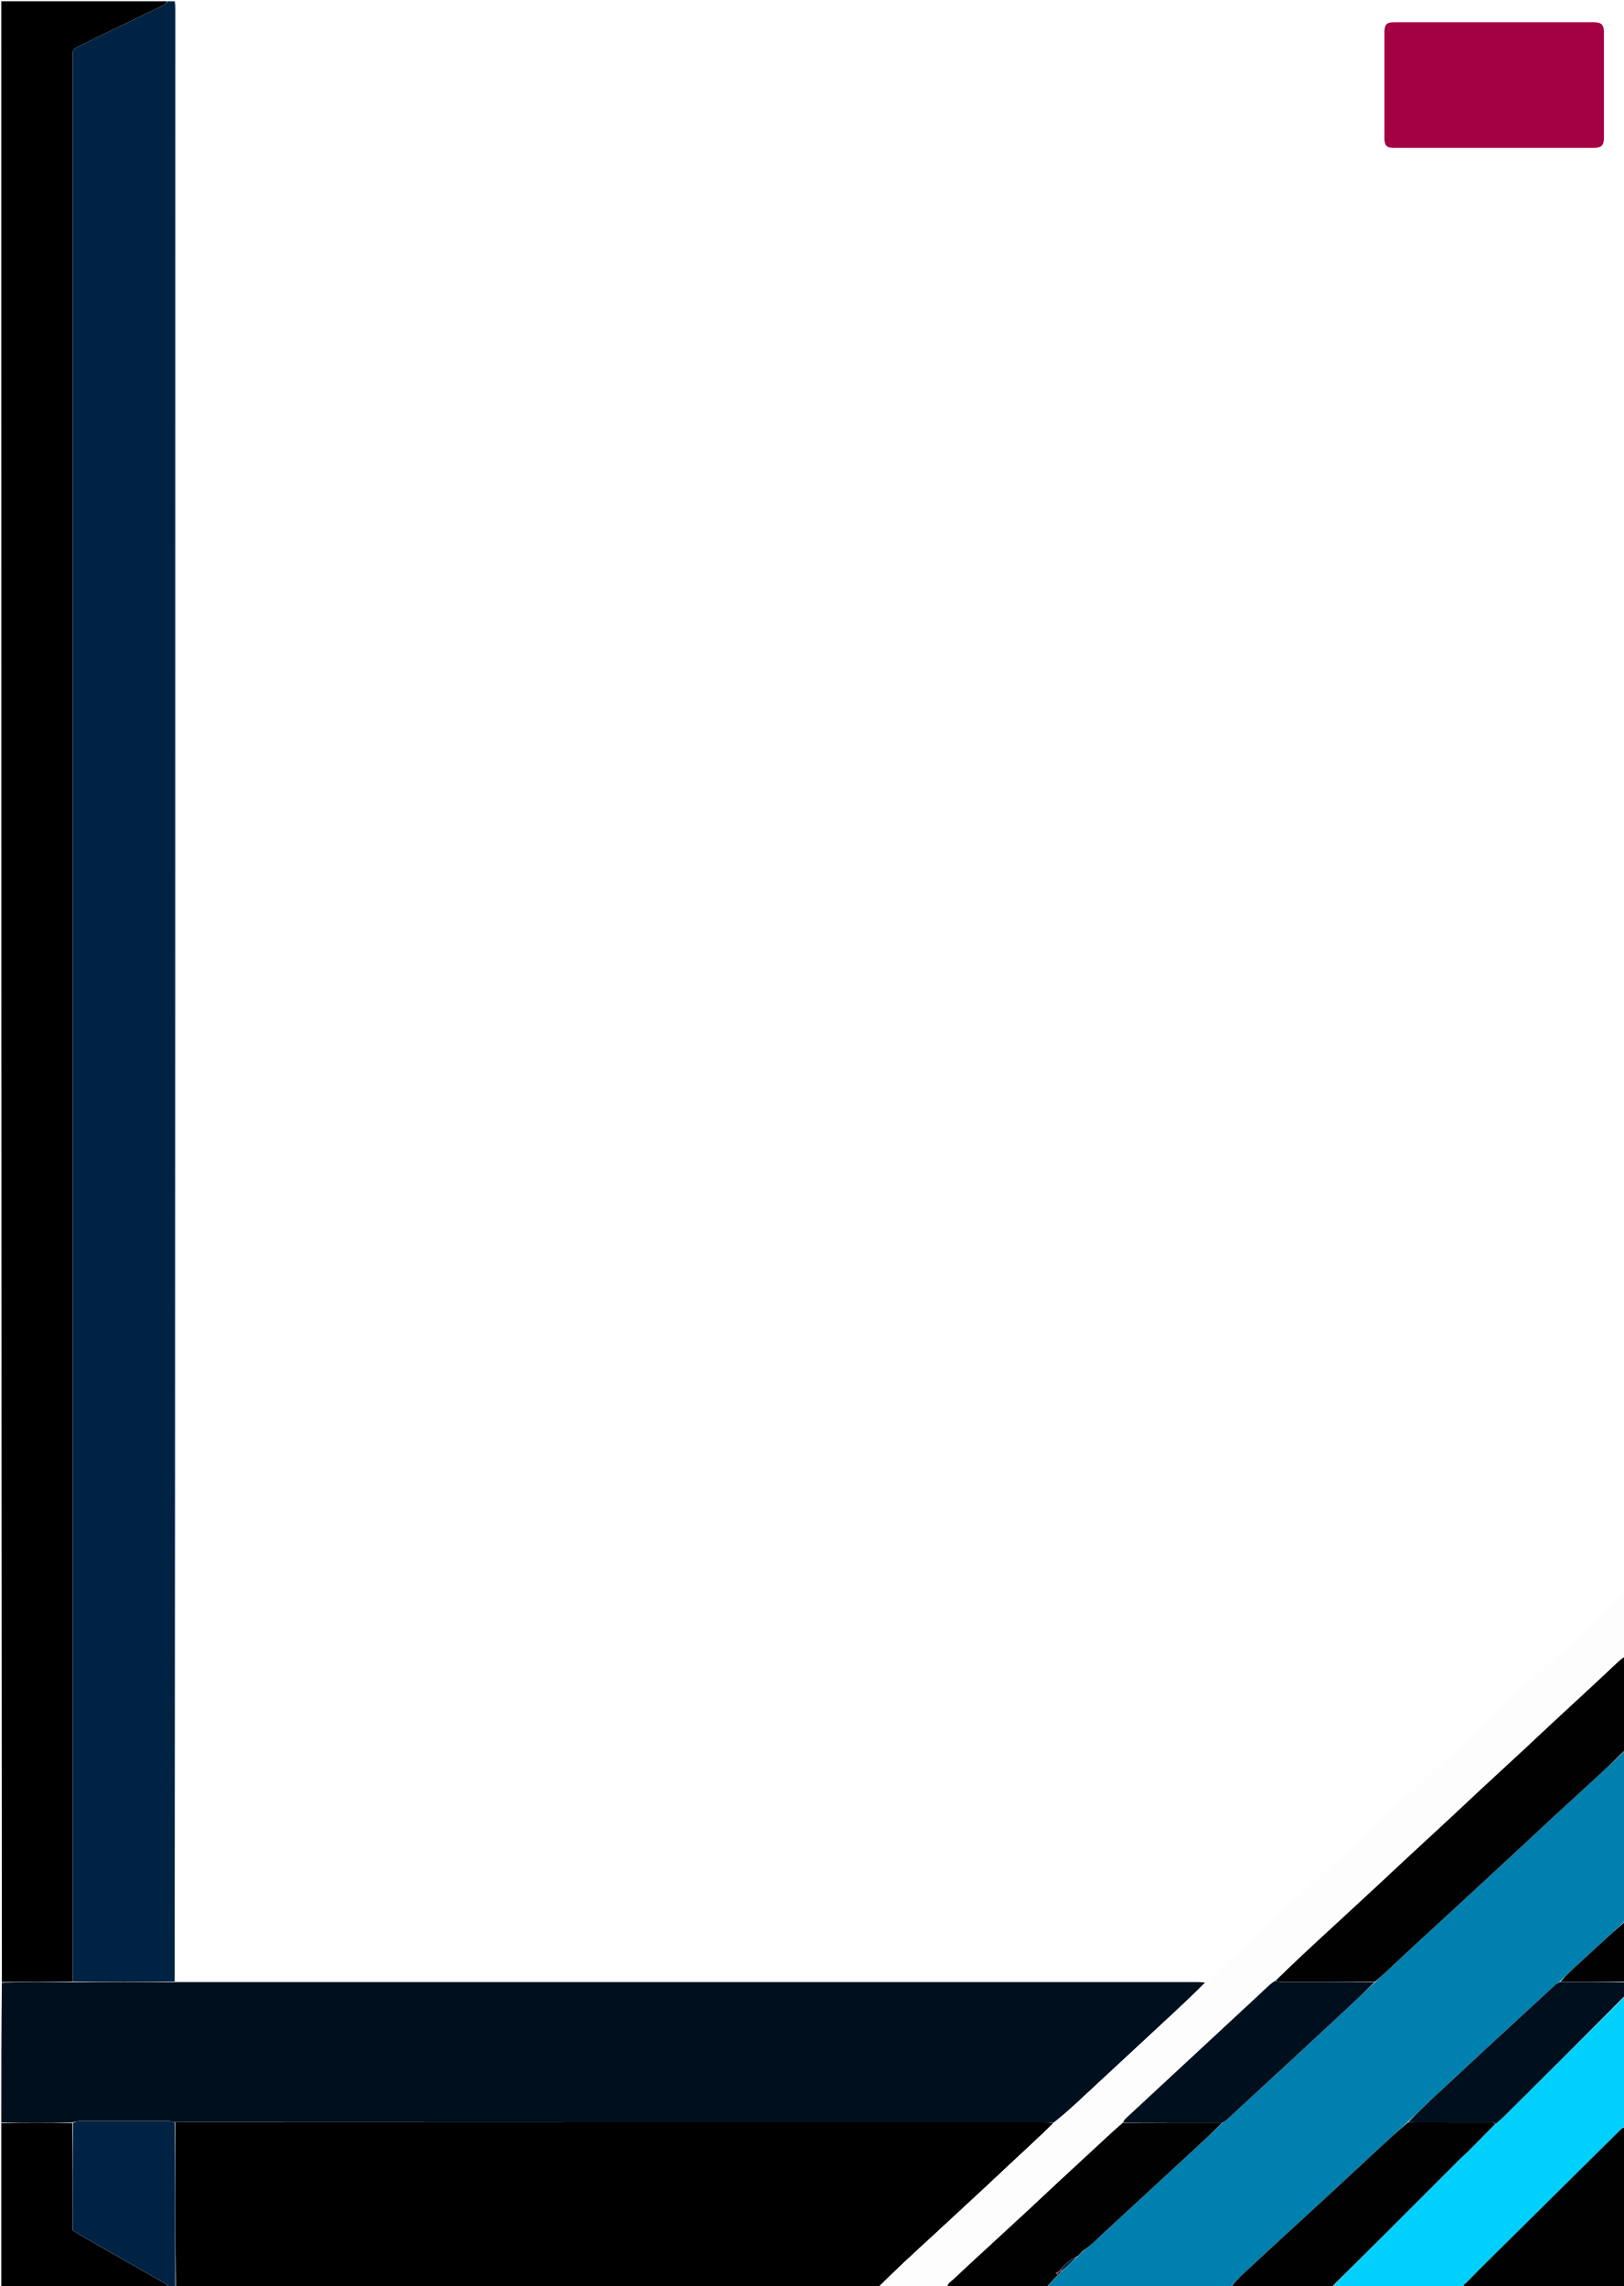
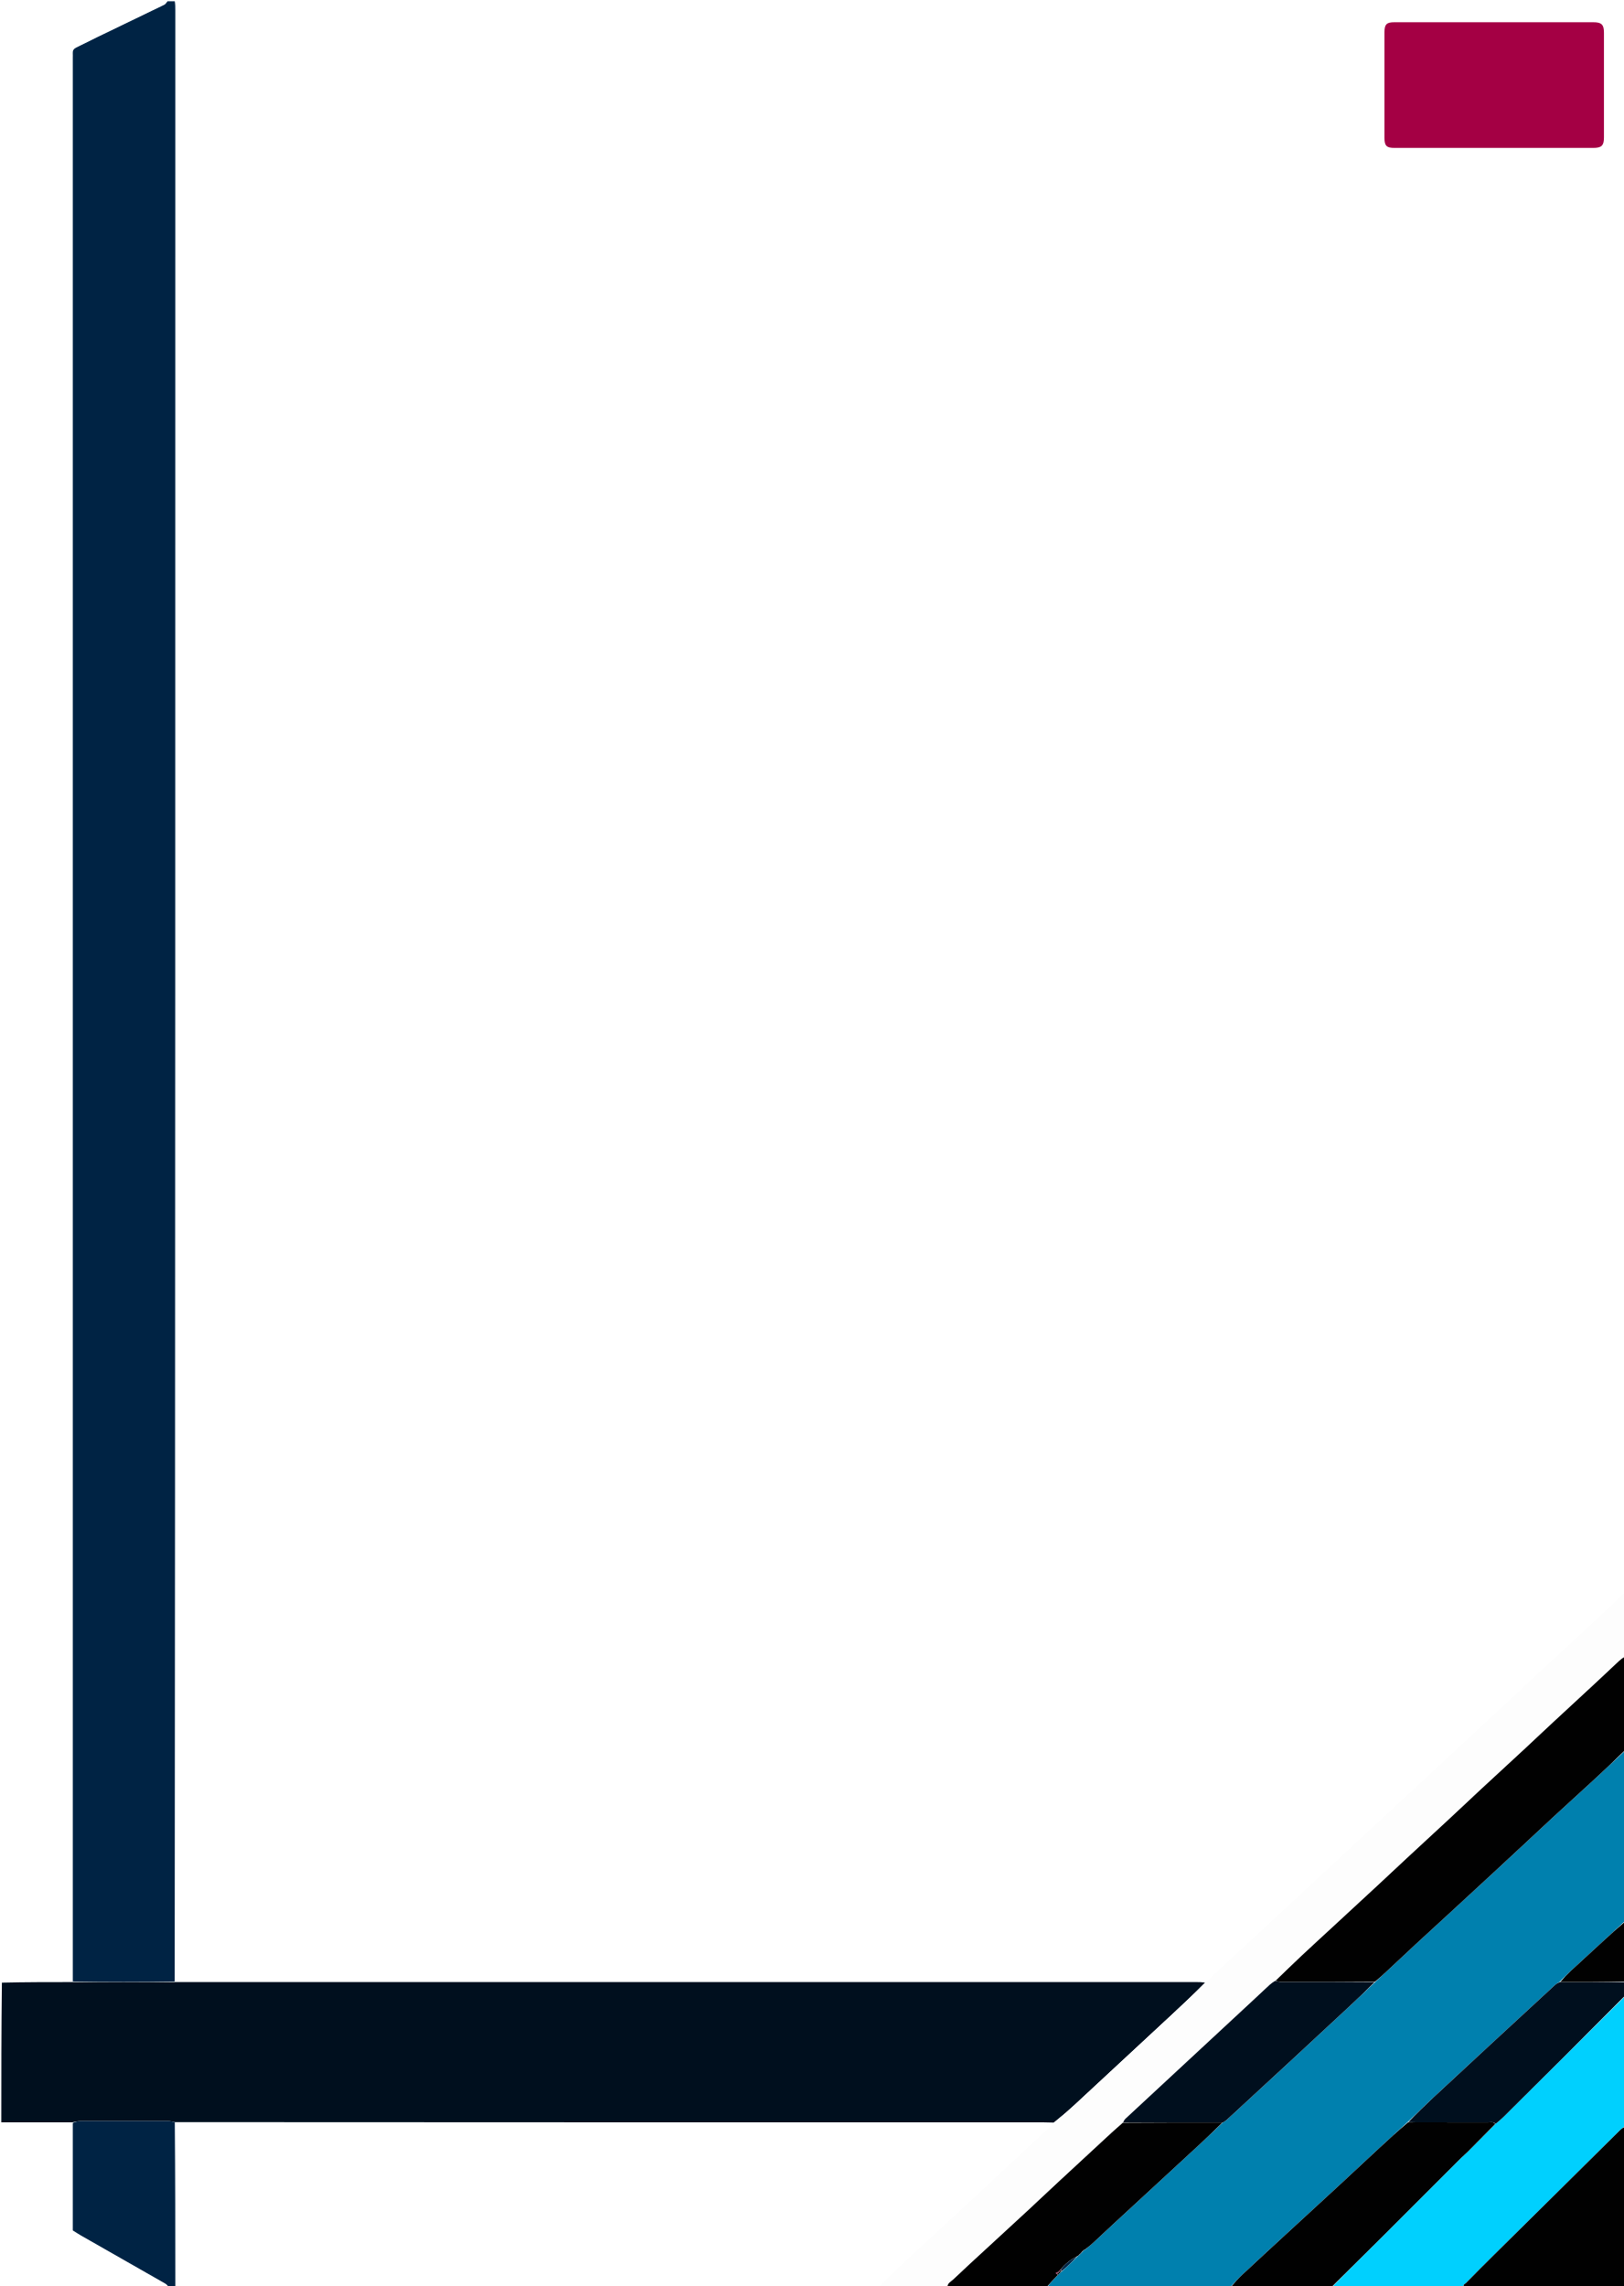
<svg xmlns="http://www.w3.org/2000/svg" version="1.1" id="Layer_1" x="0px" y="0px" width="100%" viewBox="0 0 2500 3520" enable-background="new 0 0 2500 3520" xml:space="preserve">
  <path fill="#000000" opacity="0" stroke="none" d=" M270,2  C1013.872,2 1757.745,2 2502,2  C2502,818.065 2502,1634.131 2501.474,2451.51  C2496.219,2457.454 2491.565,2462.163 2486.747,2466.7  C2471.02,2481.51 2455.292,2496.322 2439.454,2511.013  C2418.022,2530.892 2396.433,2550.6 2375.014,2570.491  C2354.071,2589.94 2333.295,2609.569 2312.377,2629.045  C2290.005,2649.875 2267.535,2670.601 2245.14,2691.406  C2229.804,2705.653 2214.557,2719.997 2199.205,2734.227  C2177.764,2754.101 2156.225,2773.868 2134.798,2793.758  C2118.48,2808.906 2102.315,2824.219 2086.004,2839.375  C2064.342,2859.503 2042.577,2879.521 2020.908,2899.642  C2004.837,2914.566 1988.893,2929.626 1972.813,2944.539  C1951.864,2963.966 1930.812,2983.281 1909.851,3002.694  C1892.061,3019.171 1874.338,3035.718 1855.617,3052.152  C1850.649,3052.044 1846.65,3051.995 1842.651,3051.995  C1318.409,3051.991 794.167,3051.992 269.935,3051.067  C269.948,2038.76 269.95,1027.378 269.954,15.996  C269.954,11.33 269.984,6.665 270,2 M2379,34.237  C2301.719,34.237 2224.439,34.224 2147.158,34.25  C2134.963,34.254 2131.778,37.43 2131.771,49.574  C2131.739,103.87 2131.739,158.166 2131.771,212.463  C2131.778,224.58 2134.973,227.748 2147.195,227.75  C2249.125,227.773 2351.055,227.771 2452.985,227.753  C2466.191,227.751 2469.746,224.306 2469.754,211.428  C2469.788,157.798 2469.789,104.168 2469.754,50.538  C2469.746,37.675 2466.192,34.266 2452.951,34.247  C2428.967,34.212 2404.984,34.237 2379,34.237 z" />
  <path fill="#002344" opacity="1" stroke="none" d=" M269.144,2  C269.984,6.665 269.954,11.33 269.954,15.996  C269.95,1027.378 269.948,2038.76 269.012,3051.065  C216.081,3051.99 164.084,3051.992 112.078,3051.057  C112.068,2063.03 112.067,1075.94 112.067,88.85  C112.067,86.518 112.21,84.175 112.043,81.854  C111.742,77.636 113.602,75.063 117.375,73.245  C128.477,67.895 139.428,62.23 150.524,56.865  C184.68,40.353 218.897,23.966 253.005,7.354  C255.053,6.357 256.352,3.82 258,2  C261.429,2 264.858,2 269.144,2 z" />
  <path fill="#000F1E" opacity="1" stroke="none" d=" M112.087,3051.994  C164.084,3051.992 216.081,3051.99 269.001,3051.99  C794.167,3051.992 1318.409,3051.991 1842.651,3051.995  C1846.65,3051.995 1850.649,3052.044 1855.422,3052.816  C1839.229,3069.476 1822.324,3085.456 1805.286,3101.292  C1755.143,3147.896 1704.99,3194.49 1654.736,3240.974  C1644.525,3250.418 1633.852,3259.364 1622.372,3268.366  C1616.688,3268.126 1612.026,3268.003 1607.363,3268.003  C1161.555,3267.993 715.746,3267.993 269.179,3267.658  C265.494,3266.896 262.57,3266.099 259.643,3266.094  C213.995,3266.016 168.346,3265.996 122.698,3266.124  C119.151,3266.133 115.607,3267.341 111.121,3267.991  C74.12,3267.993 38.06,3267.997 2,3268  C2,3196.621 2,3125.243 2.937,3052.929  C39.945,3051.994 76.016,3051.994 112.087,3051.994 z" />
-   <path fill="#000000" opacity="1" stroke="none" d=" M112.078,3051.057  C76.016,3051.994 39.945,3051.994 2.937,3051.997  C2,2035.333 2,1018.667 2,2  C86.837,2 171.481,2 257.063,2  C256.352,3.82 255.053,6.357 253.005,7.354  C218.897,23.966 184.68,40.353 150.524,56.865  C139.428,62.23 128.477,67.895 117.375,73.245  C113.602,75.063 111.742,77.636 112.043,81.854  C112.21,84.175 112.067,86.518 112.067,88.85  C112.067,1075.94 112.068,2063.03 112.078,3051.057 z" />
-   <path fill="#000000" opacity="1" stroke="none" d=" M269.938,3267.992  C715.746,3267.993 1161.555,3267.993 1607.363,3268.003  C1612.026,3268.003 1616.688,3268.126 1622.02,3268.986  C1600.248,3290.555 1577.777,3311.3 1555.375,3332.118  C1539.538,3346.833 1523.837,3361.695 1507.997,3376.407  C1486.078,3396.765 1464.093,3417.052 1442.12,3437.354  C1425.52,3452.691 1408.797,3467.898 1392.311,3483.358  C1378.735,3496.09 1365.427,3509.108 1352,3522  C991.944,3522 631.888,3522 270.891,3521.063  C269.946,3436.081 269.942,3352.037 269.938,3267.992 z" />
+   <path fill="#000000" opacity="0" stroke="none" d=" M112.078,3051.057  C76.016,3051.994 39.945,3051.994 2.937,3051.997  C2,2035.333 2,1018.667 2,2  C86.837,2 171.481,2 257.063,2  C256.352,3.82 255.053,6.357 253.005,7.354  C218.897,23.966 184.68,40.353 150.524,56.865  C139.428,62.23 128.477,67.895 117.375,73.245  C113.602,75.063 111.742,77.636 112.043,81.854  C112.21,84.175 112.067,86.518 112.067,88.85  C112.067,1075.94 112.068,2063.03 112.078,3051.057 z" />
+   <path fill="#000000" opacity="0" stroke="none" d=" M269.938,3267.992  C715.746,3267.993 1161.555,3267.993 1607.363,3268.003  C1612.026,3268.003 1616.688,3268.126 1622.02,3268.986  C1600.248,3290.555 1577.777,3311.3 1555.375,3332.118  C1539.538,3346.833 1523.837,3361.695 1507.997,3376.407  C1486.078,3396.765 1464.093,3417.052 1442.12,3437.354  C1425.52,3452.691 1408.797,3467.898 1392.311,3483.358  C1378.735,3496.09 1365.427,3509.108 1352,3522  C991.944,3522 631.888,3522 270.891,3521.063  C269.946,3436.081 269.942,3352.037 269.938,3267.992 z" />
  <path fill="#0080AE" opacity="1" stroke="none" d=" M1894,3522  C1800.625,3522 1707.25,3522 1612.872,3521.299  C1617.54,3514.719 1623.21,3508.839 1629.298,3502.691  C1630.136,3501.909 1630.555,3501.397 1631.354,3500.645  C1632.233,3500.034 1632.603,3499.563 1633.201,3498.812  C1633.557,3498.631 1634.13,3498.071 1634.784,3497.919  C1643.4,3489.986 1651.361,3482.204 1659.648,3474.082  C1659.972,3473.741 1660.567,3473.011 1661.13,3473.125  C1663.604,3471.037 1665.515,3468.836 1667.73,3466.188  C1668.21,3465.429 1668.388,3465.117 1668.959,3464.987  C1670.008,3464.727 1670.665,3464.284 1671.777,3463.32  C1675.78,3459.805 1679.447,3456.939 1682.856,3453.794  C1693.344,3444.12 1703.69,3434.294 1714.169,3424.611  C1739.256,3401.427 1764.388,3378.293 1789.501,3355.137  C1809.49,3336.705 1829.548,3318.348 1849.435,3299.806  C1860.579,3289.417 1871.436,3278.719 1883.076,3268.046  C1885.597,3266.552 1887.614,3265.334 1889.312,3263.769  C1922.365,3233.319 1955.407,3202.856 1988.396,3172.337  C2017.719,3145.209 2047.003,3118.04 2076.246,3090.827  C2090.101,3077.935 2103.821,3064.899 2118.086,3051.448  C2124.156,3045.752 2129.747,3040.539 2135.33,3035.32  C2150.154,3021.465 2164.912,3007.54 2179.811,2993.767  C2199.574,2975.498 2219.466,2957.367 2239.266,2939.137  C2259.811,2920.221 2280.329,2901.276 2300.828,2882.309  C2317.171,2867.188 2333.478,2852.026 2349.78,2836.86  C2363.655,2823.952 2377.435,2810.941 2391.373,2798.102  C2411.906,2779.188 2432.594,2760.443 2453.119,2741.52  C2469.488,2726.428 2485.712,2711.179 2502,2696  C2502,2783.375 2502,2870.75 2501.317,2958.832  C2489.382,2969.851 2478.124,2980.157 2466.88,2990.478  C2450.981,3005.072 2435.027,3019.607 2419.234,3034.314  C2413.177,3039.955 2407.499,3046.002 2400.976,3051.944  C2398.449,3053.399 2396.45,3054.617 2394.761,3056.173  C2361.735,3086.597 2328.72,3117.033 2295.754,3147.522  C2266.206,3174.851 2236.659,3202.181 2207.234,3229.643  C2193.88,3242.106 2180.824,3254.891 2167.072,3267.9  C2152.1,3281.539 2137.655,3294.77 2123.288,3308.085  C2102.323,3327.515 2081.467,3347.06 2060.47,3366.454  C2033.882,3391.012 2007.182,3415.449 1980.565,3439.976  C1958.11,3460.667 1935.627,3481.33 1913.324,3502.185  C1906.593,3508.48 1900.426,3515.378 1894,3522 z" />
  <path fill="#FDFDFD" opacity="1" stroke="none" d=" M1352.937,3522  C1365.427,3509.108 1378.735,3496.09 1392.311,3483.358  C1408.797,3467.898 1425.52,3452.691 1442.12,3437.354  C1464.093,3417.052 1486.078,3396.765 1507.997,3376.407  C1523.837,3361.695 1539.538,3346.833 1555.375,3332.118  C1577.777,3311.3 1600.248,3290.555 1623.041,3269.159  C1633.852,3259.364 1644.525,3250.418 1654.736,3240.974  C1704.99,3194.49 1755.143,3147.896 1805.286,3101.292  C1822.324,3085.456 1839.229,3069.476 1856.39,3052.898  C1874.338,3035.718 1892.061,3019.171 1909.851,3002.694  C1930.812,2983.281 1951.864,2963.966 1972.813,2944.539  C1988.893,2929.626 2004.837,2914.566 2020.908,2899.642  C2042.577,2879.521 2064.342,2859.503 2086.004,2839.375  C2102.315,2824.219 2118.48,2808.906 2134.798,2793.758  C2156.225,2773.868 2177.764,2754.101 2199.205,2734.227  C2214.557,2719.997 2229.804,2705.653 2245.14,2691.406  C2267.535,2670.601 2290.005,2649.875 2312.377,2629.045  C2333.295,2609.569 2354.071,2589.94 2375.014,2570.491  C2396.433,2550.6 2418.022,2530.892 2439.454,2511.013  C2455.292,2496.322 2471.02,2481.51 2486.747,2466.7  C2491.565,2462.163 2496.219,2457.454 2501.474,2452.412  C2502,2484.708 2502,2517.417 2501.432,2550.508  C2498.088,2553.255 2495.216,2555.517 2492.553,2558.002  C2481.137,2568.65 2469.835,2579.422 2458.394,2590.043  C2436.253,2610.596 2414.016,2631.046 2391.88,2651.603  C2376.302,2666.068 2360.876,2680.696 2345.291,2695.153  C2323.628,2715.247 2301.839,2735.203 2280.183,2755.304  C2264.114,2770.219 2248.223,2785.326 2232.161,2800.249  C2210.272,2820.583 2188.267,2840.793 2166.366,2861.114  C2150.782,2875.573 2135.327,2890.169 2119.743,2904.627  C2098.083,2924.722 2076.36,2944.749 2054.658,2964.799  C2037.832,2980.344 2020.9,2995.776 2004.198,3011.454  C1990.656,3024.168 1977.387,3037.173 1963.33,3050.184  C1960.043,3052.331 1957.249,3054.157 1954.83,3056.389  C1943.838,3066.531 1932.985,3076.825 1922.021,3086.999  C1859.162,3145.33 1796.278,3203.636 1733.447,3261.997  C1731.568,3263.742 1730.173,3266.009 1728.066,3268.523  C1717.139,3278.737 1706.721,3288.484 1696.255,3298.18  C1674.115,3318.69 1651.919,3339.141 1629.805,3359.678  C1614.243,3374.13 1598.834,3388.747 1583.256,3403.181  C1562.091,3422.791 1540.818,3442.286 1519.612,3461.851  C1502.302,3477.821 1484.871,3493.664 1467.848,3509.933  C1464.171,3513.448 1458.464,3515.719 1458,3522  C1423.292,3522 1388.583,3522 1352.937,3522 z" />
  <path fill="#00D0FE" opacity="1" stroke="none" d=" M2502,3074  C2502,3140.708 2502,3207.417 2501.48,3274.428  C2498.917,3276.383 2496.712,3277.875 2494.852,3279.714  C2456.268,3317.87 2417.735,3356.078 2379.166,3394.249  C2352.902,3420.242 2326.568,3446.166 2300.324,3472.18  C2285.898,3486.48 2271.516,3500.826 2257.341,3515.373  C2255.77,3516.984 2251.322,3517.952 2254,3522  C2186.625,3522 2119.25,3522 2051.321,3521.459  C2077.225,3494.757 2103.766,3468.68 2130.12,3442.416  C2170.168,3402.505 2210.079,3362.456 2250.077,3322.497  C2253.126,3319.45 2256.529,3316.758 2259.57,3313.704  C2273.858,3299.352 2288.077,3284.931 2302.949,3270.274  C2307.522,3266.467 2311.628,3263.084 2315.388,3259.352  C2377.617,3197.594 2439.804,3135.792 2502,3074 z" />
  <path fill="#010101" opacity="1" stroke="none" d=" M1963.996,3050.05  C1977.387,3037.173 1990.656,3024.168 2004.198,3011.454  C2020.9,2995.776 2037.832,2980.344 2054.658,2964.799  C2076.36,2944.749 2098.083,2924.722 2119.743,2904.627  C2135.327,2890.169 2150.782,2875.573 2166.366,2861.114  C2188.267,2840.793 2210.272,2820.583 2232.161,2800.249  C2248.223,2785.326 2264.114,2770.219 2280.183,2755.304  C2301.839,2735.203 2323.628,2715.247 2345.291,2695.153  C2360.876,2680.696 2376.302,2666.068 2391.88,2651.603  C2414.016,2631.046 2436.253,2610.596 2458.394,2590.043  C2469.835,2579.422 2481.137,2568.65 2492.553,2558.002  C2495.216,2555.517 2498.088,2553.255 2501.432,2551.445  C2502,2599.375 2502,2646.75 2502,2695.063  C2485.712,2711.179 2469.488,2726.428 2453.119,2741.52  C2432.594,2760.443 2411.906,2779.188 2391.373,2798.102  C2377.435,2810.941 2363.655,2823.952 2349.78,2836.86  C2333.478,2852.026 2317.171,2867.188 2300.828,2882.309  C2280.329,2901.276 2259.811,2920.221 2239.266,2939.137  C2219.466,2957.367 2199.574,2975.498 2179.811,2993.767  C2164.912,3007.54 2150.154,3021.465 2135.33,3035.32  C2129.747,3040.539 2124.156,3045.752 2117.181,3051.457  C2068.316,3051.964 2020.839,3052.019 1973.362,3051.915  C1970.239,3051.908 1967.118,3050.699 1963.996,3050.05 z" />
  <path fill="#010101" opacity="1" stroke="none" d=" M1458.937,3522  C1458.464,3515.719 1464.171,3513.448 1467.848,3509.933  C1484.871,3493.664 1502.302,3477.821 1519.612,3461.851  C1540.818,3442.286 1562.091,3422.791 1583.256,3403.181  C1598.834,3388.747 1614.243,3374.13 1629.805,3359.678  C1651.919,3339.141 1674.115,3318.69 1696.255,3298.18  C1706.721,3288.484 1717.139,3278.737 1728.967,3268.528  C1781.045,3268.082 1831.734,3268.121 1882.422,3268.159  C1871.436,3278.719 1860.579,3289.417 1849.435,3299.806  C1829.548,3318.348 1809.49,3336.705 1789.501,3355.137  C1764.388,3378.293 1739.256,3401.427 1714.169,3424.611  C1703.69,3434.294 1693.344,3444.12 1682.856,3453.794  C1679.447,3456.939 1675.78,3459.805 1671.364,3463.294  C1669.854,3464.127 1669.21,3464.466 1668.567,3464.804  C1668.388,3465.117 1668.21,3465.429 1667.153,3466.085  C1664.371,3468.623 1662.469,3470.817 1660.567,3473.011  C1660.567,3473.011 1659.972,3473.741 1659.002,3473.937  C1648.635,3479.392 1640.049,3485.623 1633.299,3494.576  C1632.404,3494.915 1632.129,3495.337 1632.049,3495.956  C1632.005,3495.998 1631.921,3496.085 1631.458,3496.177  C1630.409,3496.644 1630.124,3497.178 1629.982,3497.993  C1629.828,3498.114 1629.515,3498.349 1629.019,3498.412  C1627.485,3499.049 1626.447,3499.624 1625.409,3500.199  C1626.062,3500.537 1626.714,3500.875 1627.74,3501.654  C1628.368,3502.384 1628.624,3502.672 1628.879,3502.96  C1623.21,3508.839 1617.54,3514.719 1611.935,3521.299  C1561.292,3522 1510.583,3522 1458.937,3522 M1604.969,3517.221  C1604.969,3517.221 1604.799,3516.955 1604.969,3517.221 M1610.953,3513.212  C1610.953,3513.212 1610.783,3512.946 1610.953,3513.212 M1614.805,3508.962  C1614.805,3508.962 1615.057,3508.808 1614.805,3508.962 M1620.957,3505.201  C1620.957,3505.201 1620.793,3504.945 1620.957,3505.201 z" />
  <path fill="#010101" opacity="1" stroke="none" d=" M2302.321,3270.535  C2288.077,3284.931 2273.858,3299.352 2259.57,3313.704  C2256.529,3316.758 2253.126,3319.45 2250.077,3322.497  C2210.079,3362.456 2170.168,3402.505 2130.12,3442.416  C2103.766,3468.68 2077.225,3494.757 2050.384,3521.459  C1998.625,3522 1947.25,3522 1894.937,3522  C1900.426,3515.378 1906.593,3508.48 1913.324,3502.185  C1935.627,3481.33 1958.11,3460.667 1980.565,3439.976  C2007.182,3415.449 2033.882,3391.012 2060.47,3366.454  C2081.467,3347.06 2102.323,3327.515 2123.288,3308.085  C2137.655,3294.77 2152.1,3281.539 2168.025,3268.057  C2173.529,3267.893 2177.518,3267.983 2181.508,3267.984  C2218.085,3267.995 2254.663,3267.946 2291.24,3268.057  C2295.014,3268.068 2299.359,3266.504 2302.321,3270.535 z" />
-   <path fill="#000000" opacity="1" stroke="none" d=" M2,3268.937  C38.06,3267.997 74.12,3267.993 111.123,3268.929  C112.066,3324.739 112.066,3379.608 112.066,3434.399  C116.527,3437.194 120.362,3439.79 124.373,3442.078  C167.909,3466.913 211.489,3491.672 254.981,3516.584  C257.019,3517.751 258.343,3520.166 260,3522  C174.147,3522 88.294,3522 2,3522  C2,3437.959 2,3353.917 2,3268.937 z" />
+   <path fill="#000000" opacity="0" stroke="none" d=" M2,3268.937  C38.06,3267.997 74.12,3267.993 111.123,3268.929  C112.066,3324.739 112.066,3379.608 112.066,3434.399  C116.527,3437.194 120.362,3439.79 124.373,3442.078  C167.909,3466.913 211.489,3491.672 254.981,3516.584  C257.019,3517.751 258.343,3520.166 260,3522  C174.147,3522 88.294,3522 2,3522  C2,3437.959 2,3353.917 2,3268.937 z" />
  <path fill="#002344" opacity="1" stroke="none" d=" M260.833,3522  C258.343,3520.166 257.019,3517.751 254.981,3516.584  C211.489,3491.672 167.909,3466.913 124.373,3442.078  C120.362,3439.79 116.527,3437.194 112.066,3434.399  C112.066,3379.608 112.066,3324.739 112.064,3268.931  C115.607,3267.341 119.151,3266.133 122.698,3266.124  C168.346,3265.996 213.995,3266.016 259.643,3266.094  C262.57,3266.099 265.494,3266.896 269.179,3267.658  C269.942,3352.037 269.946,3436.081 269.975,3521.063  C267.222,3522 264.444,3522 260.833,3522 z" />
  <path fill="#010101" opacity="1" stroke="none" d=" M2254.937,3522  C2251.322,3517.952 2255.77,3516.984 2257.341,3515.373  C2271.516,3500.826 2285.898,3486.48 2300.324,3472.18  C2326.568,3446.166 2352.902,3420.242 2379.166,3394.249  C2417.735,3356.078 2456.268,3317.87 2494.852,3279.714  C2496.712,3277.875 2498.917,3276.383 2501.48,3275.365  C2502,3357.854 2502,3439.709 2502,3522  C2419.959,3522 2337.917,3522 2254.937,3522 z" />
  <path fill="#000F1E" opacity="1" stroke="none" d=" M2302.949,3270.274  C2299.359,3266.504 2295.014,3268.068 2291.24,3268.057  C2254.663,3267.946 2218.085,3267.995 2181.508,3267.984  C2177.518,3267.983 2173.529,3267.893 2168.586,3267.687  C2180.824,3254.891 2193.88,3242.106 2207.234,3229.643  C2236.659,3202.181 2266.206,3174.851 2295.754,3147.522  C2328.72,3117.033 2361.735,3086.597 2394.761,3056.173  C2396.45,3054.617 2398.449,3053.399 2401.94,3051.978  C2436.384,3051.955 2469.192,3051.977 2502,3052  C2502,3058.723 2502,3065.445 2502,3073.084  C2439.804,3135.792 2377.617,3197.594 2315.388,3259.352  C2311.628,3263.084 2307.522,3266.467 2302.949,3270.274 z" />
  <path fill="#010101" opacity="1" stroke="none" d=" M2502,3051.063  C2469.192,3051.977 2436.384,3051.955 2402.612,3051.898  C2407.499,3046.002 2413.177,3039.955 2419.234,3034.314  C2435.027,3019.607 2450.981,3005.072 2466.88,2990.478  C2478.124,2980.157 2489.382,2969.851 2501.317,2959.769  C2502,2990.042 2502,3020.084 2502,3051.063 z" />
  <path fill="#A40044" opacity="1" stroke="none" d=" M2380,34.237  C2404.984,34.237 2428.967,34.212 2452.951,34.247  C2466.192,34.266 2469.746,37.675 2469.754,50.538  C2469.789,104.168 2469.788,157.798 2469.754,211.428  C2469.746,224.306 2466.191,227.751 2452.985,227.753  C2351.055,227.771 2249.125,227.773 2147.195,227.75  C2134.973,227.748 2131.778,224.58 2131.771,212.463  C2131.739,158.166 2131.739,103.87 2131.771,49.574  C2131.778,37.43 2134.963,34.254 2147.158,34.25  C2224.439,34.224 2301.719,34.237 2380,34.237 z" />
  <path fill="#000F1E" opacity="1" stroke="none" d=" M1883.076,3268.046  C1831.734,3268.121 1781.045,3268.082 1729.454,3268.038  C1730.173,3266.009 1731.568,3263.742 1733.447,3261.997  C1796.278,3203.636 1859.162,3145.33 1922.021,3086.999  C1932.985,3076.825 1943.838,3066.531 1954.83,3056.389  C1957.249,3054.157 1960.043,3052.331 1963.33,3050.184  C1967.118,3050.699 1970.239,3051.908 1973.362,3051.915  C2020.839,3052.019 2068.316,3051.964 2116.698,3051.937  C2103.821,3064.899 2090.101,3077.935 2076.246,3090.827  C2047.003,3118.04 2017.719,3145.209 1988.396,3172.337  C1955.407,3202.856 1922.365,3233.319 1889.312,3263.769  C1887.614,3265.334 1885.597,3266.552 1883.076,3268.046 z" />
  <path fill="#002344" opacity="1" stroke="none" d=" M1633.68,3494.503  C1640.049,3485.623 1648.635,3479.392 1658.677,3474.277  C1651.361,3482.204 1643.4,3489.986 1634.67,3497.312  C1633.816,3496.452 1633.73,3496.049 1633.688,3495.36  C1633.732,3495.076 1633.68,3494.503 1633.68,3494.503 z" />
  <path fill="#002344" opacity="1" stroke="none" d=" M1661.13,3473.125  C1662.469,3470.817 1664.371,3468.623 1666.85,3466.532  C1665.515,3468.836 1663.604,3471.037 1661.13,3473.125 z" />
  <path fill="#002344" opacity="1" stroke="none" d=" M1668.959,3464.987  C1669.21,3464.466 1669.854,3464.127 1670.91,3463.815  C1670.665,3464.284 1670.008,3464.727 1668.959,3464.987 z" />
  <path fill="#010101" opacity="1" stroke="none" d=" M1630.974,3500.884  C1630.555,3501.397 1630.136,3501.909 1629.298,3502.691  C1628.624,3502.672 1628.368,3502.384 1627.954,3501.27  C1628.141,3499.954 1628.574,3499.559 1629.564,3499.666  C1630.347,3500.343 1630.661,3500.614 1630.974,3500.884 z" />
  <path fill="#010101" opacity="1" stroke="none" d=" M1632.846,3498.992  C1632.603,3499.563 1632.233,3500.034 1631.354,3500.645  C1630.661,3500.614 1630.347,3500.343 1629.631,3499.422  C1629.229,3498.771 1629.515,3498.349 1629.515,3498.349  C1629.515,3498.349 1629.828,3498.114 1630.375,3497.936  C1630.922,3497.759 1631.714,3497.704 1631.998,3498.026  C1632.281,3498.347 1632.846,3498.992 1632.846,3498.992 z" />
  <path fill="#010101" opacity="1" stroke="none" d=" M1633.644,3495.645  C1633.73,3496.049 1633.816,3496.452 1634.016,3497.463  C1634.13,3498.071 1633.557,3498.631 1633.201,3498.812  C1632.846,3498.992 1632.281,3498.347 1632.049,3497.621  C1631.817,3496.895 1631.921,3496.085 1631.921,3496.085  C1631.921,3496.085 1632.005,3495.998 1632.433,3495.868  C1632.861,3495.739 1633.644,3495.645 1633.644,3495.645 z" />
  <path fill="#A40044" opacity="1" stroke="none" d=" M1629.019,3498.412  C1629.515,3498.349 1629.229,3498.771 1629.162,3499.015  C1628.574,3499.559 1628.141,3499.954 1627.581,3500.829  C1626.714,3500.875 1626.062,3500.537 1625.409,3500.199  C1626.447,3499.624 1627.485,3499.049 1629.019,3498.412 z" />
  <path fill="#000F1E" opacity="1" stroke="none" d=" M1604.884,3517.088  C1604.799,3516.955 1604.969,3517.221 1604.884,3517.088 z" />
  <path fill="#000F1E" opacity="1" stroke="none" d=" M1610.868,3513.079  C1610.783,3512.946 1610.953,3513.212 1610.868,3513.079 z" />
  <path fill="#000F1E" opacity="1" stroke="none" d=" M1614.931,3508.885  C1615.057,3508.808 1614.805,3508.962 1614.931,3508.885 z" />
  <path fill="#000F1E" opacity="1" stroke="none" d=" M1620.875,3505.073  C1620.793,3504.945 1620.957,3505.201 1620.875,3505.073 z" />
  <path fill="#A40044" opacity="1" stroke="none" d=" M1631.458,3496.177  C1631.921,3496.085 1631.817,3496.895 1631.765,3497.3  C1631.714,3497.704 1630.922,3497.759 1630.53,3497.816  C1630.124,3497.178 1630.409,3496.644 1631.458,3496.177 z" />
  <path fill="#A40044" opacity="1" stroke="none" d=" M1633.688,3495.36  C1633.644,3495.645 1632.861,3495.739 1632.476,3495.826  C1632.129,3495.337 1632.404,3494.915 1633.299,3494.576  C1633.68,3494.503 1633.732,3495.076 1633.688,3495.36 z" />
</svg>
